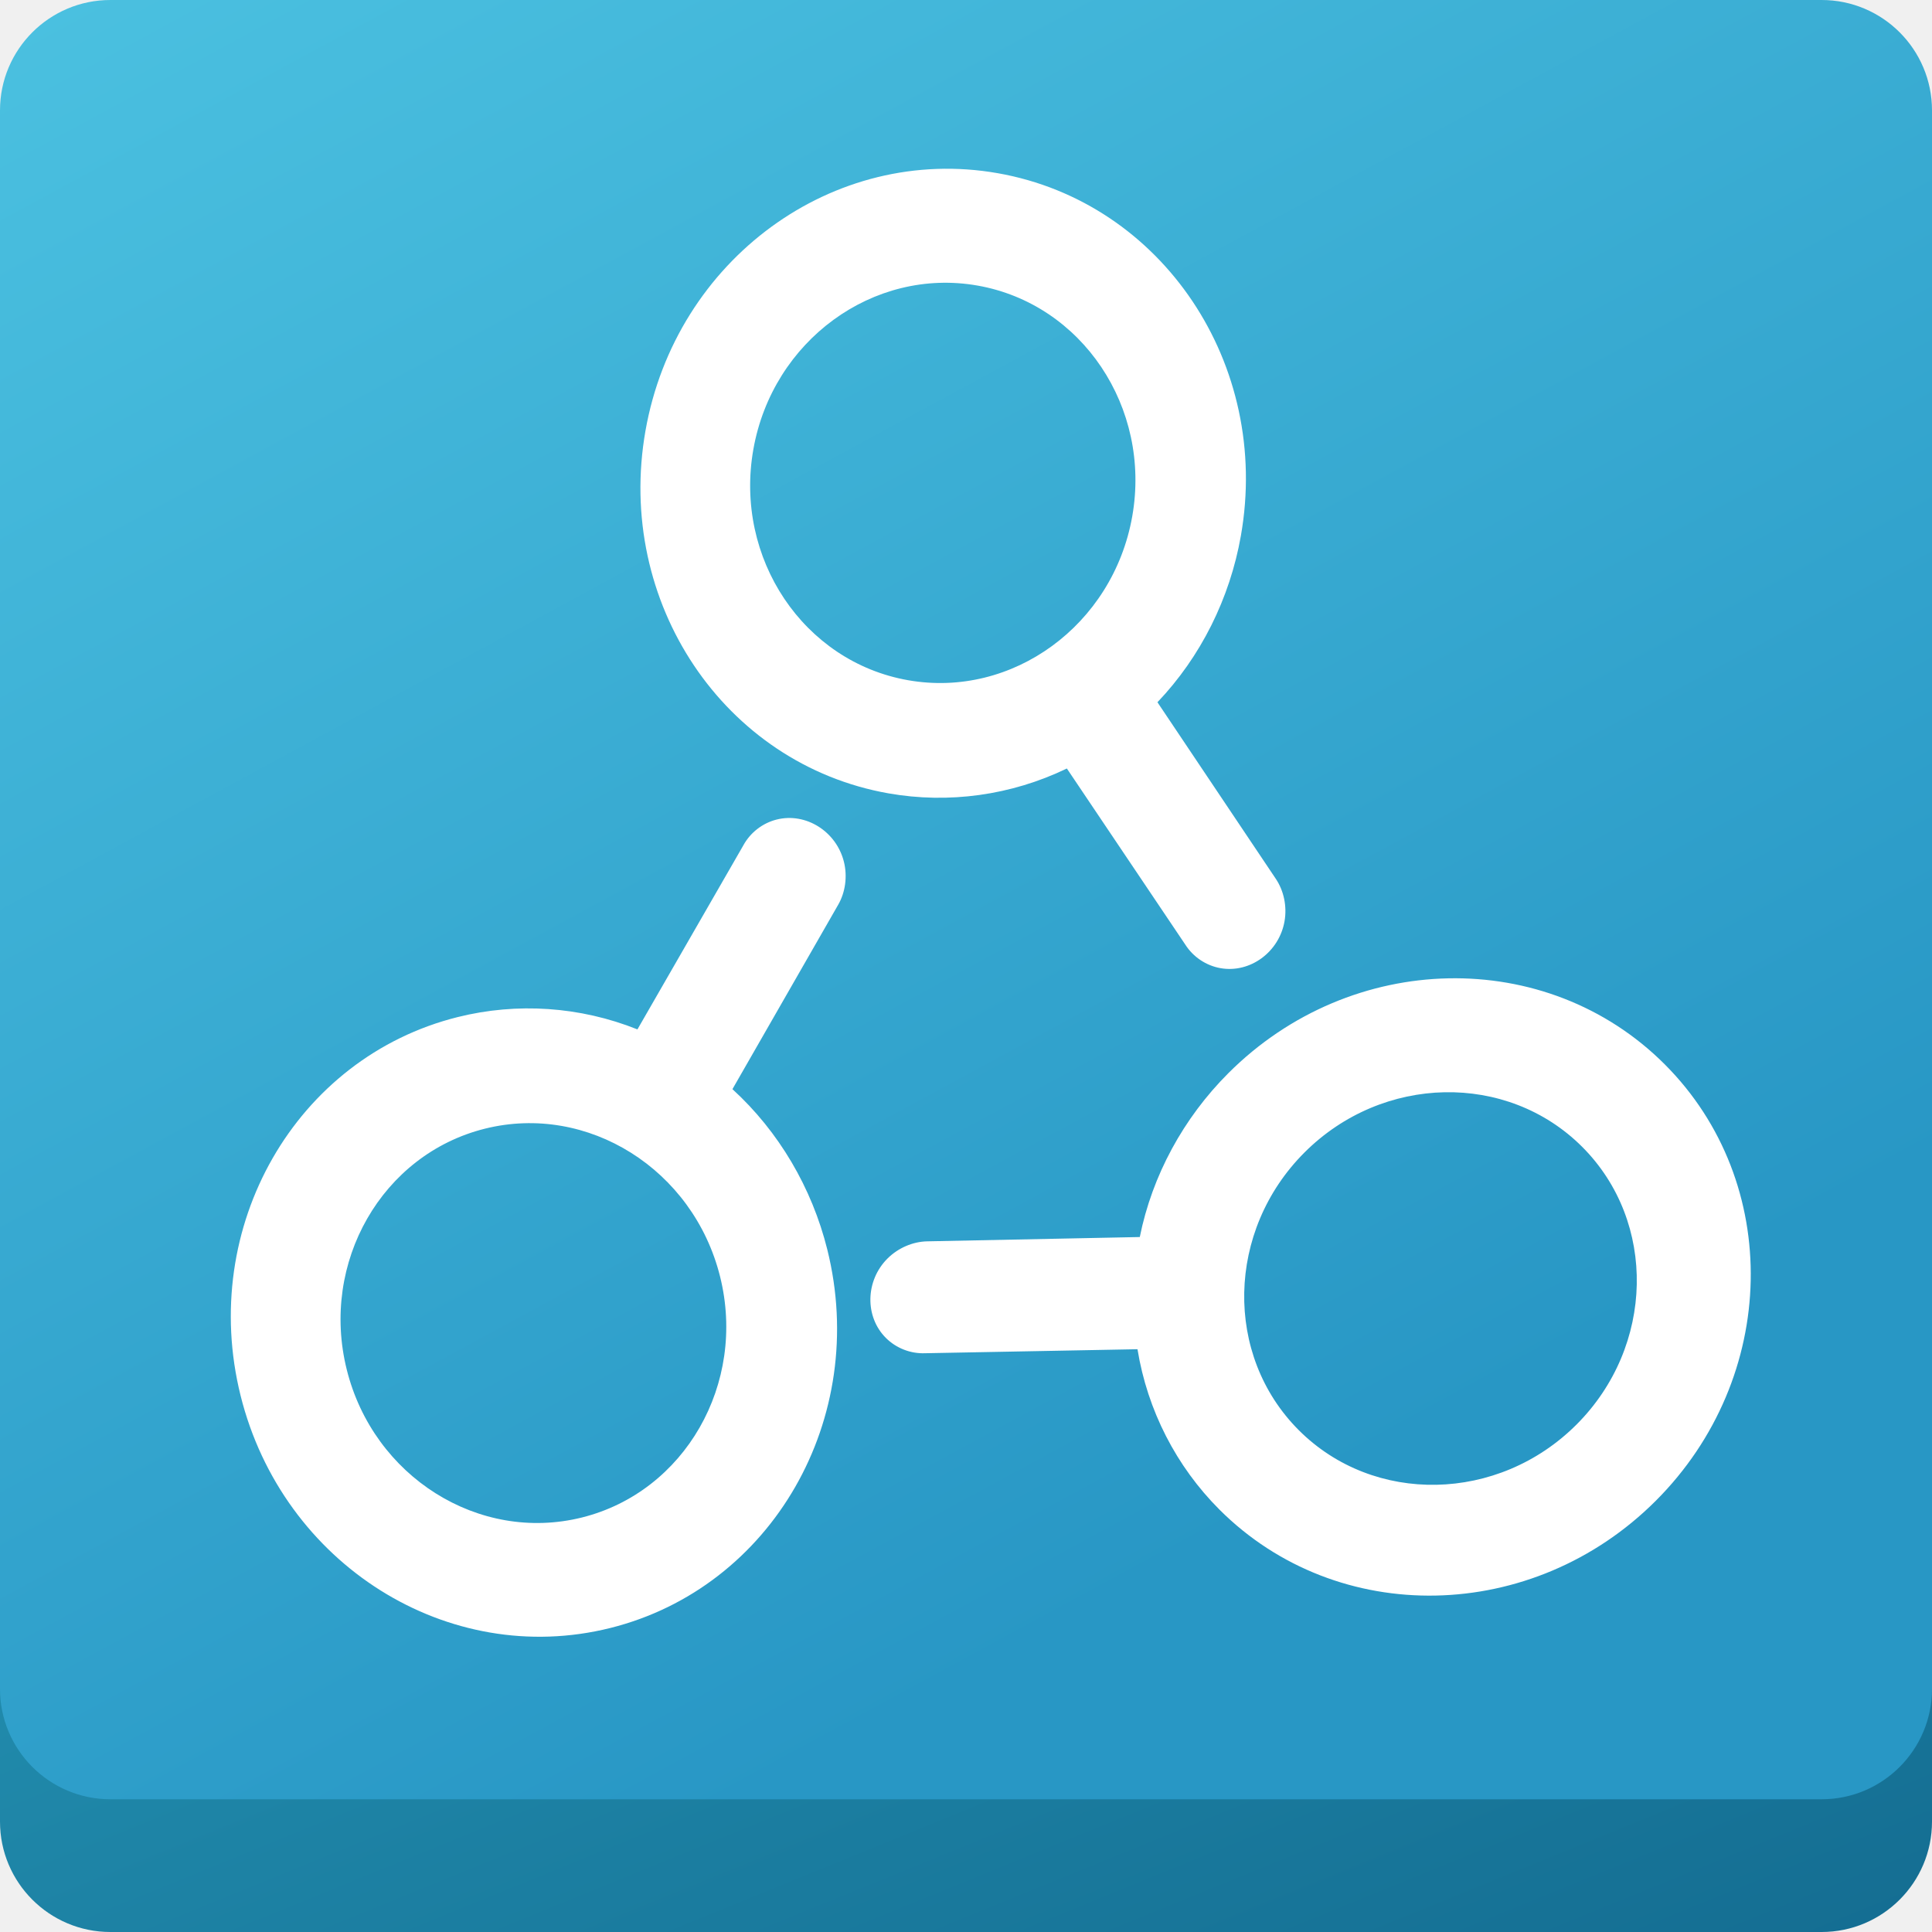
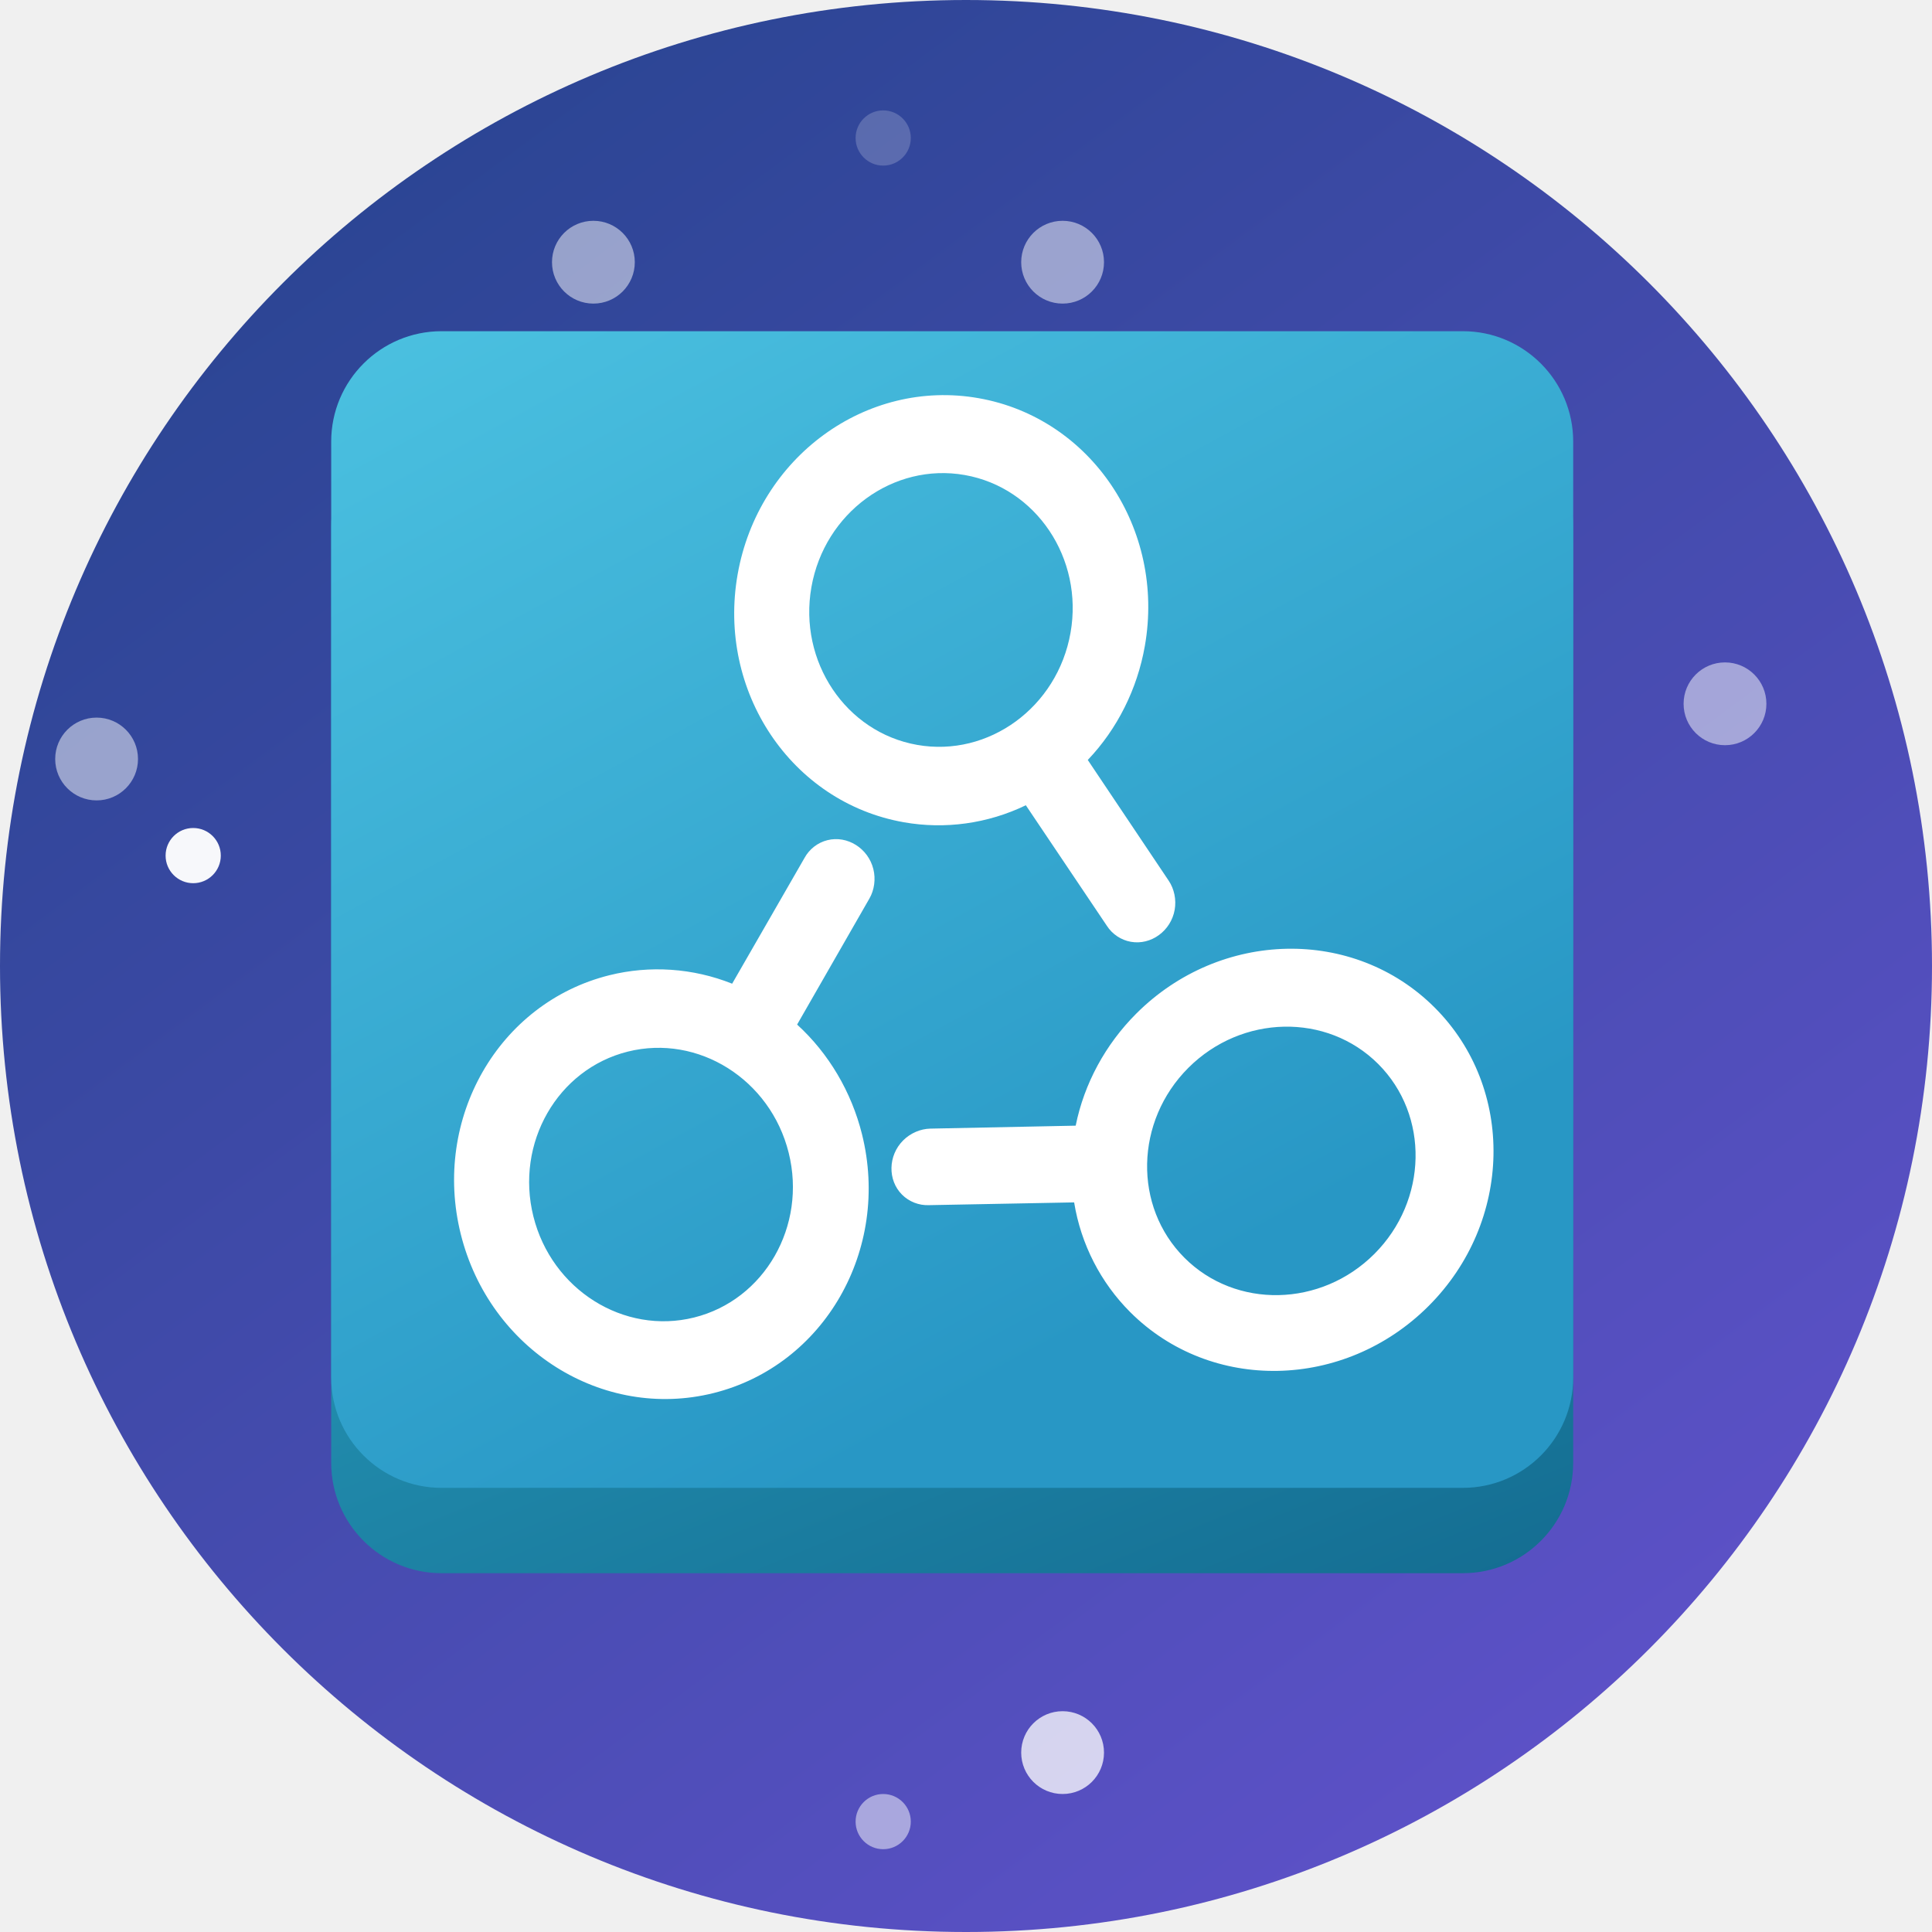
<svg xmlns="http://www.w3.org/2000/svg" width="70px" height="70px" viewBox="0 0 70 70" version="1.1">
  <defs>
-     <linearGradient x1="42.966%" y1="14.059%" x2="85.153%" y2="110.153%" id="linearGradient-1">
+     <linearGradient x1="16.166%" y1="0%" x2="98.067%" y2="110.413%" id="linearGradient-1">
+       <stop stop-color="#27448F" offset="0%" />
+       <stop stop-color="#6954D4" offset="100%" />
+     </linearGradient>
+     <linearGradient x1="42.966%" y1="14.059%" x2="85.153%" y2="110.153%" id="linearGradient-2">
      <stop stop-color="#2CA5C3" offset="0%" />
      <stop stop-color="#136B90" offset="100%" />
    </linearGradient>
-     <linearGradient x1="10.934%" y1="-27.347%" x2="73.434%" y2="79.684%" id="linearGradient-2">
+     <linearGradient x1="10.934%" y1="-27.347%" x2="73.434%" y2="79.684%" id="linearGradient-3">
      <stop stop-color="#51C8E5" offset="0%" />
      <stop stop-color="#2897C5" offset="100%" />
    </linearGradient>
  </defs>
  <g id="Page-1" stroke="none" stroke-width="1" fill="none" fill-rule="evenodd">
-     <g id="Desktop-HD" transform="translate(-439, -1588)">
-       <g id="tools" transform="translate(0, 1417)">
-         <g id="instantsearchjs" transform="translate(439, 171)">
-           <g id="Rectangle-1-Copy-+-Rectangle-1">
-             <rect id="Rectangle-1-Copy" fill="url(#linearGradient-1)" x="0" y="4.809" width="70" height="65.191" rx="4" />
-             <rect id="Rectangle-1" fill="url(#linearGradient-2)" x="0" y="0" width="70" height="65.191" rx="4" />
-           </g>
-           <g id="icon-widget-copy-3" transform="translate(8.369565, 6.086957)" fill="#FFFFFF">
-             <path d="M38.171,27.294 C38.267,26.751 38.145,26.187 37.858,25.758 L33.567,19.357 C35.138,17.709 36.191,15.591 36.59,13.325 C37.685,7.118 33.745,1.24 27.784,0.189 C21.824,-0.862 16.111,3.314 15.017,9.521 C13.922,15.729 17.862,21.607 23.823,22.658 C25.998,23.041 28.264,22.733 30.285,21.757 L34.578,28.141 C34.863,28.586 35.329,28.899 35.85,28.991 C36.923,29.18 37.974,28.411 38.171,27.294 Z M32.654,12.62 C31.959,16.561 28.313,19.226 24.529,18.558 C20.744,17.891 18.23,14.141 18.925,10.199 C19.62,6.257 23.266,3.593 27.05,4.26 C30.835,4.928 33.349,8.678 32.654,12.62 Z M23.785,39.513 C24.175,39.124 24.707,38.9 25.224,38.889 L32.927,38.733 C33.377,36.501 34.508,34.424 36.135,32.797 C40.592,28.34 47.666,28.196 51.946,32.475 C56.225,36.755 56.082,43.829 51.625,48.287 C47.167,52.744 40.093,52.887 35.813,48.608 C34.251,47.046 33.204,45.013 32.844,42.798 L25.152,42.943 C24.624,42.965 24.101,42.762 23.727,42.388 C22.957,41.618 22.983,40.315 23.785,39.513 Z M38.894,35.67 C36.064,38.5 35.972,43.014 38.689,45.732 C41.407,48.449 45.921,48.357 48.751,45.527 C51.581,42.697 51.673,38.183 48.956,35.465 C46.238,32.748 41.724,32.84 38.894,35.67 Z M22.207,25.137 C22.34,25.671 22.258,26.243 22.001,26.691 L18.168,33.375 C19.849,34.91 21.047,36.949 21.604,39.182 C23.129,45.298 19.608,51.436 13.736,52.9 C7.864,54.364 1.873,50.597 0.348,44.481 C-1.176,38.365 2.344,32.227 8.216,30.763 C10.36,30.228 12.642,30.377 14.726,31.21 L18.563,24.542 C18.816,24.078 19.26,23.734 19.773,23.606 C20.83,23.343 21.932,24.036 22.207,25.137 Z M17.72,40.165 C16.751,36.281 12.929,33.877 9.2,34.807 C5.472,35.737 3.225,39.654 4.194,43.537 C5.162,47.421 8.984,49.824 12.713,48.895 C16.442,47.965 18.688,44.048 17.72,40.165 Z" id="Icons/Search" />
+     <g id="Desktop-HD" transform="translate(-610, -1461)">
+       <g id="tools" transform="translate(40, 1437)">
+         <g id="Group-2">
+           <g id="instantsearchjs" transform="translate(570, 24)">
+             <path d="M35,70 C54.33,70 70,54.33 70,35 C70,15.67 54.33,0 35,0 C15.67,0 0,15.67 0,35 C0,54.33 15.67,70 35,70 Z" id="algolia-helper" fill="url(#linearGradient-1)" />
+             <rect id="Rectangle-1-Copy" fill="url(#linearGradient-2)" x="12" y="15.092" width="45" height="41.908" rx="4" />
+             <rect id="Rectangle-1" fill="url(#linearGradient-3)" x="12" y="12" width="45" height="41.908" rx="4" />
+             <circle id="Oval-2-Copy" fill="#FFFFFF" opacity="0.197" cx="32" cy="5" r="1" />
+             <circle id="Oval-2-Copy" fill="#FFFFFF" opacity="0.497" cx="38.5" cy="9.5" r="1.5" />
+             <circle id="Oval-2-Copy" fill="#FFFFFF" opacity="0.497" cx="21.5" cy="9.5" r="1.5" />
+             <circle id="Oval-2-Copy" fill="#FFFFFF" opacity="0.497" cx="62.5" cy="25.5" r="1.5" />
+             <circle id="Oval-2-Copy" fill="#FFFFFF" opacity="0.497" cx="32" cy="66" r="1" />
+             <circle id="Oval-2-Copy" fill="#FFFFFF" opacity="0.754" cx="38.5" cy="63.5" r="1.5" />
+             <circle id="Oval-2-Copy" fill="#FFFFFF" opacity="0.497" cx="3.5" cy="27.5" r="1.5" />
+             <circle id="Oval-2-Copy" fill="#FFFFFF" opacity="0.96" cx="7" cy="31" r="1" />
+             <path d="M42.561,32.963 C42.626,32.592 42.543,32.206 42.346,31.912 L39.412,27.535 C40.486,26.408 41.206,24.96 41.479,23.41 C42.228,19.165 39.534,15.146 35.458,14.427 C31.382,13.708 27.475,16.564 26.726,20.809 C25.978,25.054 28.672,29.074 32.748,29.792 C34.236,30.055 35.786,29.844 37.168,29.176 L40.103,33.542 C40.298,33.847 40.617,34.06 40.973,34.123 C41.707,34.253 42.426,33.727 42.561,32.963 Z M38.787,22.928 C38.312,25.623 35.819,27.445 33.231,26.989 C30.643,26.533 28.924,23.968 29.399,21.272 C29.874,18.577 32.367,16.755 34.955,17.211 C37.543,17.667 39.263,20.232 38.787,22.928 Z M32.723,41.319 C32.989,41.053 33.353,40.9 33.706,40.892 L38.974,40.785 C39.282,39.259 40.055,37.839 41.168,36.726 C44.216,33.678 49.054,33.58 51.981,36.506 C54.907,39.433 54.809,44.271 51.761,47.319 C48.713,50.367 43.875,50.465 40.948,47.539 C39.88,46.471 39.164,45.08 38.918,43.565 L33.658,43.665 C33.297,43.68 32.939,43.541 32.683,43.285 C32.156,42.759 32.174,41.868 32.723,41.319 Z M43.055,38.691 C41.12,40.626 41.057,43.714 42.915,45.572 C44.773,47.43 47.861,47.367 49.796,45.432 C51.731,43.497 51.794,40.409 49.936,38.551 C48.078,36.693 44.99,36.756 43.055,38.691 Z M31.643,31.488 C31.734,31.853 31.678,32.244 31.503,32.551 L28.881,37.122 C30.031,38.171 30.85,39.566 31.231,41.092 C32.274,45.275 29.866,49.473 25.85,50.474 C21.834,51.475 17.738,48.899 16.695,44.717 C15.652,40.534 18.06,36.336 22.076,35.335 C23.542,34.97 25.102,35.072 26.527,35.641 L29.151,31.081 C29.325,30.764 29.628,30.528 29.979,30.441 C30.701,30.261 31.456,30.735 31.643,31.488 Z M28.575,41.765 C27.913,39.109 25.299,37.465 22.749,38.101 C20.199,38.737 18.663,41.415 19.325,44.071 C19.987,46.727 22.601,48.371 25.151,47.735 C27.701,47.099 29.237,44.421 28.575,41.765 Z" id="Icons/Search" fill="#FFFFFF" />
          </g>
        </g>
      </g>
    </g>
  </g>
</svg>
